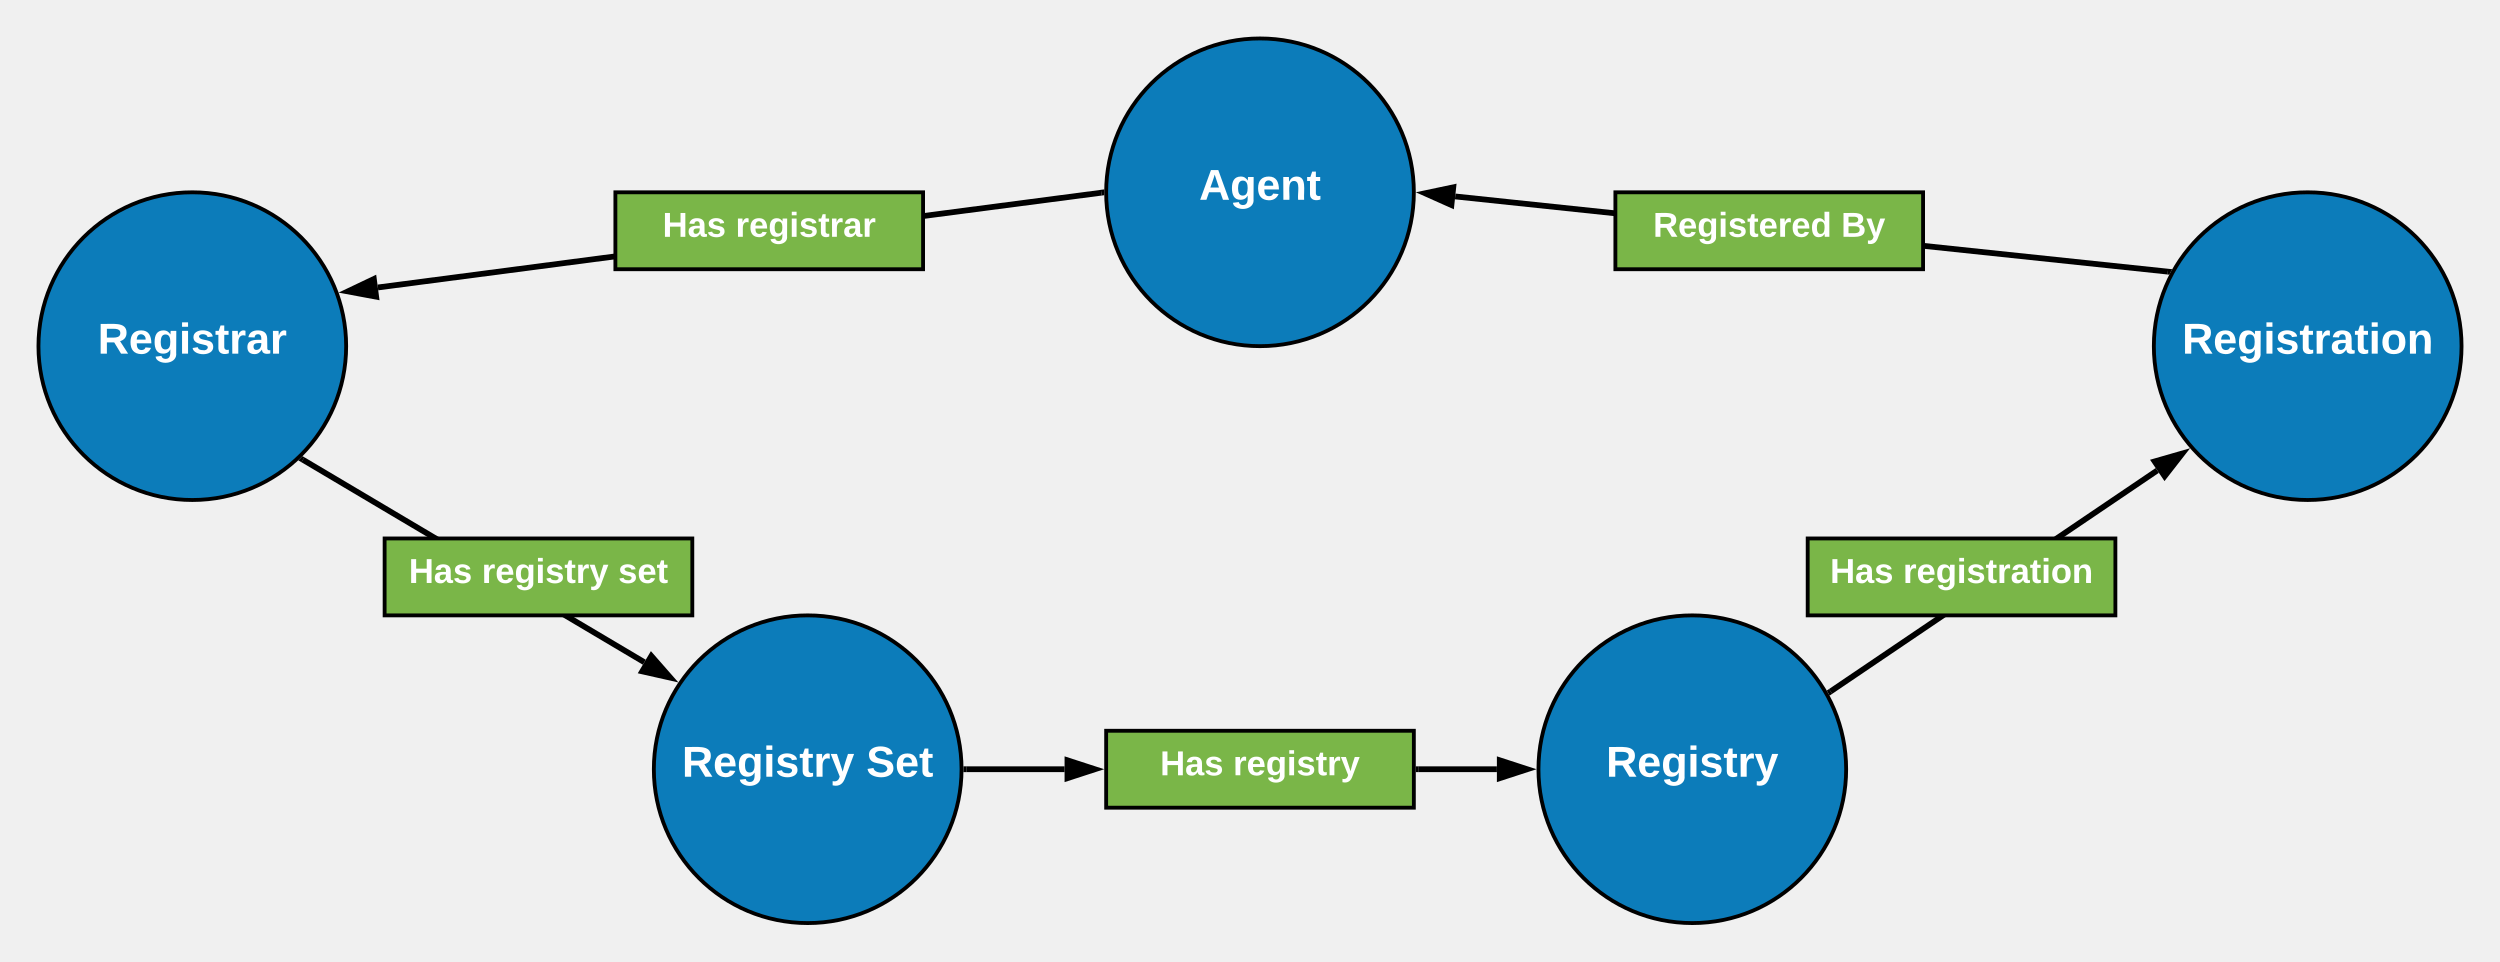
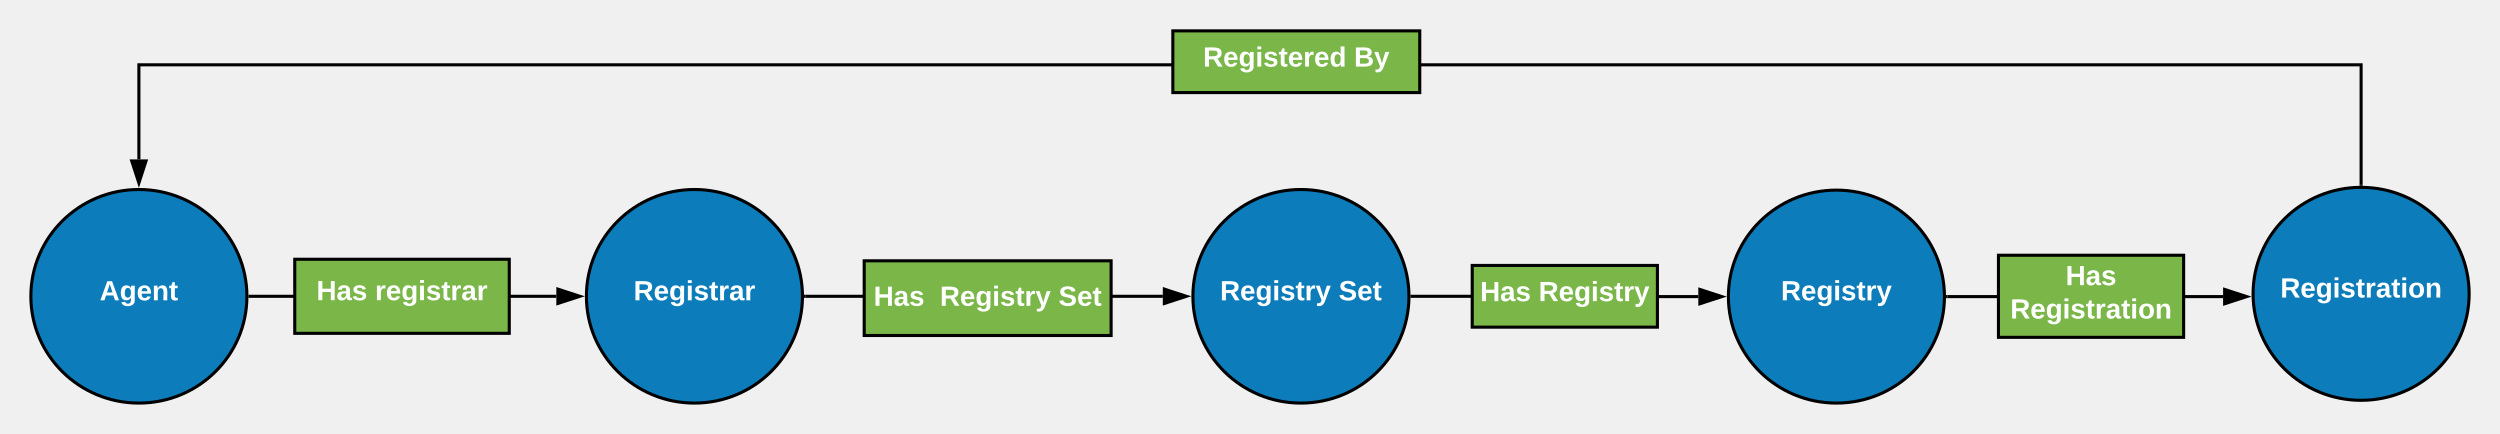
- <svg xmlns="http://www.w3.org/2000/svg" xmlns:ns1="lucid" xmlns:xlink="http://www.w3.org/1999/xlink" width="1300" height="500">
-   <g transform="translate(-280 -180)" ns1:page-tab-id="B6H-QDM.lTeX">
-     <path d="M1015.2 280c0 44.18-35.82 80-80 80s-80-35.82-80-80 35.82-80 80-80 80 35.82 80 80z" stroke="#000" stroke-width="2" fill="#0c7cba" />
-     <use xlink:href="#a" transform="matrix(1,0,0,1,860.2,205) translate(43.3284 78.89306)" />
-     <path d="M1560 360c0 44.18-35.82 80-80 80s-80-35.82-80-80 35.82-80 80-80 80 35.82 80 80z" stroke="#000" stroke-width="2" fill="#0c7cba" />
-     <use xlink:href="#b" transform="matrix(1,0,0,1,1405,285) translate(9.724074 78.89306)" />
-     <path d="M780 580c0 44.18-35.82 80-80 80s-80-35.82-80-80 35.82-80 80-80 80 35.82 80 80z" stroke="#000" stroke-width="2" fill="#0c7cba" />
-     <use xlink:href="#c" transform="matrix(1,0,0,1,625,505) translate(9.661728 78.89306)" />
-     <use xlink:href="#d" transform="matrix(1,0,0,1,625,505) translate(105.487 78.89306)" />
-     <path d="M1240 580c0 44.18-35.82 80-80 80s-80-35.82-80-80 35.82-80 80-80 80 35.82 80 80z" stroke="#000" stroke-width="2" fill="#0c7cba" />
-     <use xlink:href="#e" transform="matrix(1,0,0,1,1085,505) translate(30.20463 78.89306)" />
-     <path d="M437.5 419.06l177.54 105.3" stroke="#000" stroke-width="3" fill="none" />
-     <path d="M438.3 417.8l-1.53 2.57-1.7-1 .62-.55 1.6-1.62z" />
-     <path d="M628.6 532.4l-14.63-3.3 4.73-7.98z" stroke="#000" stroke-width="3" />
-     <path d="M782.5 580h51.08" stroke="#000" stroke-width="3" fill="none" />
-     <path d="M782.54 581.5h-1.6l.06-1.5v-.7l-.03-.8h1.57z" />
-     <path d="M849.35 580l-14.27 4.64v-9.28z" stroke="#000" stroke-width="3" />
-     <path d="M1017.7 580h40.68" stroke="#000" stroke-width="3" fill="none" />
-     <path d="M1017.74 581.5h-1.54v-3h1.54z" />
-     <path d="M1074.15 580l-14.27 4.64v-9.28z" stroke="#000" stroke-width="3" />
-     <path d="M1231.9 539.55l169.88-114.92" stroke="#000" stroke-width="3" fill="none" />
-     <path d="M1232.78 540.77l-1.4.95-.57-1.08-.9-1.54 1.2-.8z" />
-     <path d="M1414.84 415.8l-9.22 11.83-5.2-7.68z" stroke="#000" stroke-width="3" />
-     <path d="M1407.28 321.25l-370.57-39.1" stroke="#000" stroke-width="3" fill="none" />
-     <path d="M1409.6 320l-.73 1.22-.82 1.62-.97-.1.32-2.98z" />
-     <path d="M1021.03 280.5l14.67-3.1-.97 9.22z" stroke="#000" stroke-width="3" />
-     <path d="M480 460h160v40H480z" stroke="#000" stroke-width="2" fill="#7ab648" />
-     <use xlink:href="#f" transform="matrix(1,0,0,1,485,465) translate(7.6 18.15)" />
-     <use xlink:href="#g" transform="matrix(1,0,0,1,485,465) translate(45.55 18.15)" />
-     <use xlink:href="#h" transform="matrix(1,0,0,1,485,465) translate(116.45 18.15)" />
-     <path d="M855.2 560h160v40h-160z" stroke="#000" stroke-width="2" fill="#7ab648" />
-     <use xlink:href="#f" transform="matrix(1,0,0,1,860.2,565) translate(23.075 18.15)" />
-     <use xlink:href="#i" transform="matrix(1,0,0,1,860.2,565) translate(61.025 18.15)" />
-     <path d="M1220 460h160v40h-160z" stroke="#000" stroke-width="2" fill="#7ab648" />
-     <use xlink:href="#f" transform="matrix(1,0,0,1,1225,465) translate(6.65 18.15)" />
-     <use xlink:href="#j" transform="matrix(1,0,0,1,1225,465) translate(44.6 18.15)" />
-     <path d="M1120 280h160v40h-160z" stroke="#000" stroke-width="2" fill="#7ab648" />
-     <use xlink:href="#k" transform="matrix(1,0,0,1,1125,285) translate(14.625 18.15)" />
-     <use xlink:href="#l" transform="matrix(1,0,0,1,1125,285) translate(112.425 18.15)" />
-     <path d="M460 360c0 44.18-35.82 80-80 80s-80-35.82-80-80 35.82-80 80-80 80 35.82 80 80z" stroke="#000" stroke-width="2" fill="#0c7cba" />
-     <use xlink:href="#m" transform="matrix(1,0,0,1,305,285) translate(25.84043 78.89306)" />
-     <path d="M852.7 280.2l-376.2 49.28" stroke="#000" stroke-width="3" fill="none" />
-     <path d="M854.2 280v.7l.03.8-1.36.2-.4-3 1.78-.22z" />
-     <path d="M460.86 331.53l13.54-6.45 1.2 9.2z" stroke="#000" stroke-width="3" />
-     <path d="M600 280h160v40H600z" stroke="#000" stroke-width="2" fill="#7ab648" />
+ <svg xmlns="http://www.w3.org/2000/svg" xmlns:ns1="lucid" xmlns:xlink="http://www.w3.org/1999/xlink" width="1620" height="281.2">
+   <g transform="translate(-80 -788)" ns1:page-tab-id="jzA_Rq91CZix">
+     <path d="M240 980c0 38.22-31.34 69.2-70 69.2s-70-30.98-70-69.2 31.34-69.2 70-69.2 70 30.98 70 69.2z" stroke="#000" stroke-width="2" fill="#0c7cba" />
+     <use xlink:href="#a" transform="matrix(1,0,0,1,105,915.8) translate(39.6 66.80625)" />
+     <path d="M600 980c0 38.22-31.34 69.2-70 69.2s-70-30.98-70-69.2 31.34-69.2 70-69.2 70 30.98 70 69.2z" stroke="#000" stroke-width="2" fill="#0c7cba" />
+     <use xlink:href="#b" transform="matrix(1,0,0,1,465,915.8) translate(25.575 66.80625)" />
+     <path d="M242 980h198.5" stroke="#000" stroke-width="2" fill="none" />
+     <path d="M242.03 981h-1.07l.04-1-.03-1h1.06z" />
+     <path d="M455.76 980l-14.26 4.64v-9.28z" stroke="#000" stroke-width="2" />
+     <path d="M993 980c0 38.22-31.34 69.2-70 69.2s-70-30.98-70-69.2 31.34-69.2 70-69.2 70 30.98 70 69.2z" stroke="#000" stroke-width="2" fill="#0c7cba" />
+     <use xlink:href="#c" transform="matrix(1,0,0,1,858,915.8) translate(12.6 66.80625)" />
+     <use xlink:href="#d" transform="matrix(1,0,0,1,858,915.8) translate(89.45 66.80625)" />
+     <path d="M602 980h231.5" stroke="#000" stroke-width="2" fill="none" />
+     <path d="M602.03 981h-1.07l.04-1-.03-1h1.06z" />
+     <path d="M848.76 980l-14.26 4.64v-9.28z" stroke="#000" stroke-width="2" />
+     <path d="M1340 980.2c0 38.1-31.34 69-70 69s-70-30.9-70-69 31.34-69 70-69 70 30.9 70 69z" stroke="#000" stroke-width="2" fill="#0c7cba" />
+     <use xlink:href="#e" transform="matrix(1,0,0,1,1205,916.2) translate(29.075 66.4)" />
+     <path d="M995 980h101.5v.2h84" stroke="#000" stroke-width="2" fill="none" />
+     <path d="M995.03 981h-1.07l.04-1-.03-1h1.06z" />
+     <path d="M1195.76 980.2l-14.26 4.64v-9.28z" stroke="#000" stroke-width="2" />
+     <path d="M1034 960h120v40h-120z" stroke="#000" stroke-width="2" fill="#7ab648" />
+     <use xlink:href="#f" transform="matrix(1,0,0,1,1039,965) translate(0.1 18.15)" />
+     <use xlink:href="#g" transform="matrix(1,0,0,1,1039,965) translate(38.05 18.15)" />
+     <path d="M640 957h160v48.4H640z" stroke="#000" stroke-width="2" fill="#7ab648" />
+     <use xlink:href="#h" transform="matrix(1,0,0,1,645,962) translate(1.125 24.15)" />
+     <use xlink:href="#i" transform="matrix(1,0,0,1,645,962) translate(44.075 24.15)" />
+     <use xlink:href="#j" transform="matrix(1,0,0,1,645,962) translate(120.925 24.15)" />
+     <path d="M271 956h139v48H271z" stroke="#000" stroke-width="2" fill="#7ab648" />
+     <use xlink:href="#f" transform="matrix(1,0,0,1,276,961) translate(9.075 21.525)" />
+     <use xlink:href="#k" transform="matrix(1,0,0,1,276,961) translate(47.025 21.525)" />
+     <path d="M1680 978.4c0 38.1-31.34 69-70 69s-70-30.9-70-69 31.34-69 70-69 70 30.9 70 69z" stroke="#000" stroke-width="2" fill="#0c7cba" />
+     <use xlink:href="#l" transform="matrix(1,0,0,1,1545,914.4) translate(12.65 66.4)" />
+     <path d="M1342 980.2h178.56" stroke="#000" stroke-width="2" fill="none" />
+     <path d="M1342.03 981.2h-1.07l.04-1-.03-1h1.06z" />
+     <path d="M1535.83 980.2l-14.27 4.64v-9.28z" stroke="#000" stroke-width="2" />
+     <path d="M1375 953.4h120v53.2h-120z" stroke="#000" stroke-width="2" fill="#7ab648" />
+     <use xlink:href="#m" transform="matrix(1,0,0,1,1380,958.4) translate(38.525 14.4)" />
+     <use xlink:href="#n" transform="matrix(1,0,0,1,1380,958.4) translate(2.65 36)" />
+     <path d="M1610 907.4V830H170v61.3" stroke="#000" stroke-width="2" fill="none" />
+     <path d="M1611 908.44l-1-.04-1 .03v-1.06h2z" />
+     <path d="M170 906.56l-4.64-14.26h9.28z" stroke="#000" stroke-width="2" />
+     <path d="M840 808h160v40H840z" stroke="#000" stroke-width="2" fill="#7ab648" />
    <g>
-       <use xlink:href="#f" transform="matrix(1,0,0,1,605,285) translate(19.575 18.15)" />
-       <use xlink:href="#n" transform="matrix(1,0,0,1,605,285) translate(57.525 18.15)" />
+       <use xlink:href="#o" transform="matrix(1,0,0,1,845,813) translate(14.625 18.15)" />
+       <use xlink:href="#p" transform="matrix(1,0,0,1,845,813) translate(112.425 18.15)" />
    </g>
    <defs>
-       <path fill="#fff" d="M199 0l-22-63H83L61 0H9l90-248h61L250 0h-51zm-33-102l-36-108c-10 38-24 72-36 108h72" id="o" />
-       <path fill="#fff" d="M195-6C206 82 75 100 31 46c-4-6-6-13-8-21l49-6c3 16 16 24 34 25 40 0 42-37 40-79-11 22-30 35-61 35-53 0-70-43-70-97 0-56 18-96 73-97 30 0 46 14 59 34l2-30h47zm-90-29c32 0 41-27 41-63 0-35-9-62-40-62-32 0-39 29-40 63 0 36 9 62 39 62" id="p" />
-       <path fill="#fff" d="M185-48c-13 30-37 53-82 52C43 2 14-33 14-96s30-98 90-98c62 0 83 45 84 108H66c0 31 8 55 39 56 18 0 30-7 34-22zm-45-69c5-46-57-63-70-21-2 6-4 13-4 21h74" id="q" />
-       <path fill="#fff" d="M135-194c87-1 58 113 63 194h-50c-7-57 23-157-34-157-59 0-34 97-39 157H25l-1-190h47c2 12-1 28 3 38 12-26 28-41 61-42" id="r" />
-       <path fill="#fff" d="M115-3C79 11 28 4 28-45v-112H4v-33h27l15-45h31v45h36v33H77v99c-1 23 16 31 38 25v30" id="s" />
+       <path fill="#fff" d="M199 0l-22-63H83L61 0H9l90-248h61L250 0h-51zm-33-102l-36-108c-10 38-24 72-36 108h72" id="q" />
+       <path fill="#fff" d="M195-6C206 82 75 100 31 46c-4-6-6-13-8-21l49-6c3 16 16 24 34 25 40 0 42-37 40-79-11 22-30 35-61 35-53 0-70-43-70-97 0-56 18-96 73-97 30 0 46 14 59 34l2-30h47zm-90-29c32 0 41-27 41-63 0-35-9-62-40-62-32 0-39 29-40 63 0 36 9 62 39 62" id="r" />
+       <path fill="#fff" d="M185-48c-13 30-37 53-82 52C43 2 14-33 14-96s30-98 90-98c62 0 83 45 84 108H66c0 31 8 55 39 56 18 0 30-7 34-22zm-45-69c5-46-57-63-70-21-2 6-4 13-4 21h74" id="s" />
+       <path fill="#fff" d="M135-194c87-1 58 113 63 194h-50c-7-57 23-157-34-157-59 0-34 97-39 157H25l-1-190h47c2 12-1 28 3 38 12-26 28-41 61-42" id="t" />
+       <path fill="#fff" d="M115-3C79 11 28 4 28-45v-112H4v-33h27l15-45h31v45h36v33H77v99c-1 23 16 31 38 25v30" id="u" />
      <g id="a">
-         <use transform="matrix(0.06234568,0,0,0.06234568,0,0)" xlink:href="#o" />
-         <use transform="matrix(0.06234568,0,0,0.06234568,16.14753,0)" xlink:href="#p" />
-         <use transform="matrix(0.06234568,0,0,0.06234568,29.80123,0)" xlink:href="#q" />
-         <use transform="matrix(0.06234568,0,0,0.06234568,42.27037,0)" xlink:href="#r" />
-         <use transform="matrix(0.06234568,0,0,0.06234568,55.92407,0)" xlink:href="#s" />
-       </g>
-       <path fill="#fff" d="M240-174c0 40-23 61-54 70L253 0h-59l-57-94H76V0H24v-248c93 4 217-23 216 74zM76-134c48-2 112 12 112-38 0-48-66-32-112-35v73" id="t" />
-       <path fill="#fff" d="M25-224v-37h50v37H25zM25 0v-190h50V0H25" id="u" />
-       <path fill="#fff" d="M137-138c1-29-70-34-71-4 15 46 118 7 119 86 1 83-164 76-172 9l43-7c4 19 20 25 44 25 33 8 57-30 24-41C81-84 22-81 20-136c-2-80 154-74 161-7" id="v" />
-       <path fill="#fff" d="M135-150c-39-12-60 13-60 57V0H25l-1-190h47c2 13-1 29 3 40 6-28 27-53 61-41v41" id="w" />
-       <path fill="#fff" d="M133-34C117-15 103 5 69 4 32 3 11-16 11-54c-1-60 55-63 116-61 1-26-3-47-28-47-18 1-26 9-28 27l-52-2c7-38 36-58 82-57s74 22 75 68l1 82c-1 14 12 18 25 15v27c-30 8-71 5-69-32zm-48 3c29 0 43-24 42-57-32 0-66-3-65 30 0 17 8 27 23 27" id="x" />
-       <path fill="#fff" d="M110-194c64 0 96 36 96 99 0 64-35 99-97 99-61 0-95-36-95-99 0-62 34-99 96-99zm-1 164c35 0 45-28 45-65 0-40-10-65-43-65-34 0-45 26-45 65 0 36 10 65 43 65" id="y" />
+         <use transform="matrix(0.05,0,0,0.05,0,0)" xlink:href="#q" />
+         <use transform="matrix(0.05,0,0,0.05,12.95,0)" xlink:href="#r" />
+         <use transform="matrix(0.05,0,0,0.05,23.9,0)" xlink:href="#s" />
+         <use transform="matrix(0.05,0,0,0.05,33.9,0)" xlink:href="#t" />
+         <use transform="matrix(0.05,0,0,0.05,44.85,0)" xlink:href="#u" />
+       </g>
+       <path fill="#fff" d="M240-174c0 40-23 61-54 70L253 0h-59l-57-94H76V0H24v-248c93 4 217-23 216 74zM76-134c48-2 112 12 112-38 0-48-66-32-112-35v73" id="v" />
+       <path fill="#fff" d="M25-224v-37h50v37H25zM25 0v-190h50V0H25" id="w" />
+       <path fill="#fff" d="M137-138c1-29-70-34-71-4 15 46 118 7 119 86 1 83-164 76-172 9l43-7c4 19 20 25 44 25 33 8 57-30 24-41C81-84 22-81 20-136c-2-80 154-74 161-7" id="x" />
+       <path fill="#fff" d="M135-150c-39-12-60 13-60 57V0H25l-1-190h47c2 13-1 29 3 40 6-28 27-53 61-41v41" id="y" />
+       <path fill="#fff" d="M133-34C117-15 103 5 69 4 32 3 11-16 11-54c-1-60 55-63 116-61 1-26-3-47-28-47-18 1-26 9-28 27l-52-2c7-38 36-58 82-57s74 22 75 68l1 82c-1 14 12 18 25 15v27c-30 8-71 5-69-32zm-48 3c29 0 43-24 42-57-32 0-66-3-65 30 0 17 8 27 23 27" id="z" />
      <g id="b">
-         <use transform="matrix(0.06234568,0,0,0.06234568,0,0)" xlink:href="#t" />
-         <use transform="matrix(0.06234568,0,0,0.06234568,16.14753,0)" xlink:href="#q" />
-         <use transform="matrix(0.06234568,0,0,0.06234568,28.61667,0)" xlink:href="#p" />
-         <use transform="matrix(0.06234568,0,0,0.06234568,42.27037,0)" xlink:href="#u" />
-         <use transform="matrix(0.06234568,0,0,0.06234568,48.50494,0)" xlink:href="#v" />
-         <use transform="matrix(0.06234568,0,0,0.06234568,60.97407,0)" xlink:href="#s" />
-         <use transform="matrix(0.06234568,0,0,0.06234568,68.39321,0)" xlink:href="#w" />
-         <use transform="matrix(0.06234568,0,0,0.06234568,77.1216,0)" xlink:href="#x" />
-         <use transform="matrix(0.06234568,0,0,0.06234568,89.59074,0)" xlink:href="#s" />
-         <use transform="matrix(0.06234568,0,0,0.06234568,97.00988,0)" xlink:href="#u" />
-         <use transform="matrix(0.06234568,0,0,0.06234568,103.2444,0)" xlink:href="#y" />
-         <use transform="matrix(0.06234568,0,0,0.06234568,116.8981,0)" xlink:href="#r" />
-       </g>
-       <path fill="#fff" d="M123 10C108 53 80 86 19 72V37c35 8 53-11 59-39L3-190h52l48 148c12-52 28-100 44-148h51" id="z" />
+         <use transform="matrix(0.05,0,0,0.05,0,0)" xlink:href="#v" />
+         <use transform="matrix(0.05,0,0,0.05,12.95,0)" xlink:href="#s" />
+         <use transform="matrix(0.05,0,0,0.05,22.95,0)" xlink:href="#r" />
+         <use transform="matrix(0.05,0,0,0.05,33.9,0)" xlink:href="#w" />
+         <use transform="matrix(0.05,0,0,0.05,38.9,0)" xlink:href="#x" />
+         <use transform="matrix(0.05,0,0,0.05,48.9,0)" xlink:href="#u" />
+         <use transform="matrix(0.05,0,0,0.05,54.85,0)" xlink:href="#y" />
+         <use transform="matrix(0.05,0,0,0.05,61.85,0)" xlink:href="#z" />
+         <use transform="matrix(0.05,0,0,0.05,71.85,0)" xlink:href="#y" />
+       </g>
+       <path fill="#fff" d="M123 10C108 53 80 86 19 72V37c35 8 53-11 59-39L3-190h52l48 148c12-52 28-100 44-148h51" id="A" />
      <g id="c">
-         <use transform="matrix(0.06234568,0,0,0.06234568,0,0)" xlink:href="#t" />
-         <use transform="matrix(0.06234568,0,0,0.06234568,16.14753,0)" xlink:href="#q" />
-         <use transform="matrix(0.06234568,0,0,0.06234568,28.61667,0)" xlink:href="#p" />
-         <use transform="matrix(0.06234568,0,0,0.06234568,42.27037,0)" xlink:href="#u" />
-         <use transform="matrix(0.06234568,0,0,0.06234568,48.50494,0)" xlink:href="#v" />
-         <use transform="matrix(0.06234568,0,0,0.06234568,60.97407,0)" xlink:href="#s" />
-         <use transform="matrix(0.06234568,0,0,0.06234568,68.39321,0)" xlink:href="#w" />
-         <use transform="matrix(0.06234568,0,0,0.06234568,77.1216,0)" xlink:href="#z" />
-       </g>
-       <path fill="#fff" d="M169-182c-1-43-94-46-97-3 18 66 151 10 154 114 3 95-165 93-204 36-6-8-10-19-12-30l50-8c3 46 112 56 116 5-17-69-150-10-154-114-4-87 153-88 188-35 5 8 8 18 10 28" id="A" />
+         <use transform="matrix(0.05,0,0,0.05,0,0)" xlink:href="#v" />
+         <use transform="matrix(0.05,0,0,0.05,12.95,0)" xlink:href="#s" />
+         <use transform="matrix(0.05,0,0,0.05,22.95,0)" xlink:href="#r" />
+         <use transform="matrix(0.05,0,0,0.05,33.9,0)" xlink:href="#w" />
+         <use transform="matrix(0.05,0,0,0.05,38.9,0)" xlink:href="#x" />
+         <use transform="matrix(0.05,0,0,0.05,48.9,0)" xlink:href="#u" />
+         <use transform="matrix(0.05,0,0,0.05,54.85,0)" xlink:href="#y" />
+         <use transform="matrix(0.05,0,0,0.05,61.85,0)" xlink:href="#A" />
+       </g>
+       <path fill="#fff" d="M169-182c-1-43-94-46-97-3 18 66 151 10 154 114 3 95-165 93-204 36-6-8-10-19-12-30l50-8c3 46 112 56 116 5-17-69-150-10-154-114-4-87 153-88 188-35 5 8 8 18 10 28" id="B" />
      <g id="d">
-         <use transform="matrix(0.06234568,0,0,0.06234568,0,0)" xlink:href="#A" />
-         <use transform="matrix(0.06234568,0,0,0.06234568,14.96296,0)" xlink:href="#q" />
-         <use transform="matrix(0.06234568,0,0,0.06234568,27.4321,0)" xlink:href="#s" />
+         <use transform="matrix(0.05,0,0,0.05,0,0)" xlink:href="#B" />
+         <use transform="matrix(0.05,0,0,0.05,12,0)" xlink:href="#s" />
+         <use transform="matrix(0.05,0,0,0.05,22,0)" xlink:href="#u" />
      </g>
      <g id="e">
-         <use transform="matrix(0.06234568,0,0,0.06234568,0,0)" xlink:href="#t" />
-         <use transform="matrix(0.06234568,0,0,0.06234568,16.14753,0)" xlink:href="#q" />
-         <use transform="matrix(0.06234568,0,0,0.06234568,28.61667,0)" xlink:href="#p" />
-         <use transform="matrix(0.06234568,0,0,0.06234568,42.27037,0)" xlink:href="#u" />
-         <use transform="matrix(0.06234568,0,0,0.06234568,48.50494,0)" xlink:href="#v" />
-         <use transform="matrix(0.06234568,0,0,0.06234568,60.97407,0)" xlink:href="#s" />
-         <use transform="matrix(0.06234568,0,0,0.06234568,68.39321,0)" xlink:href="#w" />
-         <use transform="matrix(0.06234568,0,0,0.06234568,77.1216,0)" xlink:href="#z" />
-       </g>
-       <path fill="#fff" d="M186 0v-106H76V0H24v-248h52v99h110v-99h50V0h-50" id="B" />
+         <use transform="matrix(0.05,0,0,0.05,0,0)" xlink:href="#v" />
+         <use transform="matrix(0.05,0,0,0.05,12.95,0)" xlink:href="#s" />
+         <use transform="matrix(0.05,0,0,0.05,22.95,0)" xlink:href="#r" />
+         <use transform="matrix(0.05,0,0,0.05,33.9,0)" xlink:href="#w" />
+         <use transform="matrix(0.05,0,0,0.05,38.9,0)" xlink:href="#x" />
+         <use transform="matrix(0.05,0,0,0.05,48.9,0)" xlink:href="#u" />
+         <use transform="matrix(0.05,0,0,0.05,54.85,0)" xlink:href="#y" />
+         <use transform="matrix(0.05,0,0,0.05,61.85,0)" xlink:href="#A" />
+       </g>
+       <path fill="#fff" d="M186 0v-106H76V0H24v-248h52v99h110v-99h50V0h-50" id="C" />
      <g id="f">
+         <use transform="matrix(0.05,0,0,0.05,0,0)" xlink:href="#C" />
+         <use transform="matrix(0.05,0,0,0.05,12.95,0)" xlink:href="#z" />
+         <use transform="matrix(0.05,0,0,0.05,22.95,0)" xlink:href="#x" />
+       </g>
+       <g id="g">
+         <use transform="matrix(0.05,0,0,0.05,0,0)" xlink:href="#v" />
+         <use transform="matrix(0.05,0,0,0.05,12.95,0)" xlink:href="#s" />
+         <use transform="matrix(0.05,0,0,0.05,22.95,0)" xlink:href="#r" />
+         <use transform="matrix(0.05,0,0,0.05,33.9,0)" xlink:href="#w" />
+         <use transform="matrix(0.05,0,0,0.05,38.9,0)" xlink:href="#x" />
+         <use transform="matrix(0.05,0,0,0.05,48.9,0)" xlink:href="#u" />
+         <use transform="matrix(0.05,0,0,0.05,54.85,0)" xlink:href="#y" />
+         <use transform="matrix(0.05,0,0,0.05,61.85,0)" xlink:href="#A" />
+       </g>
+       <g id="h">
+         <use transform="matrix(0.05,0,0,0.05,0,0)" xlink:href="#C" />
+         <use transform="matrix(0.05,0,0,0.05,12.95,0)" xlink:href="#z" />
+         <use transform="matrix(0.05,0,0,0.05,22.95,0)" xlink:href="#x" />
+       </g>
+       <g id="i">
+         <use transform="matrix(0.05,0,0,0.05,0,0)" xlink:href="#v" />
+         <use transform="matrix(0.05,0,0,0.05,12.95,0)" xlink:href="#s" />
+         <use transform="matrix(0.05,0,0,0.05,22.95,0)" xlink:href="#r" />
+         <use transform="matrix(0.05,0,0,0.05,33.9,0)" xlink:href="#w" />
+         <use transform="matrix(0.05,0,0,0.05,38.9,0)" xlink:href="#x" />
+         <use transform="matrix(0.05,0,0,0.05,48.9,0)" xlink:href="#u" />
+         <use transform="matrix(0.05,0,0,0.05,54.85,0)" xlink:href="#y" />
+         <use transform="matrix(0.05,0,0,0.05,61.85,0)" xlink:href="#A" />
+       </g>
+       <g id="j">
        <use transform="matrix(0.05,0,0,0.05,0,0)" xlink:href="#B" />
-         <use transform="matrix(0.05,0,0,0.05,12.95,0)" xlink:href="#x" />
-         <use transform="matrix(0.05,0,0,0.05,22.95,0)" xlink:href="#v" />
-       </g>
-       <g id="g">
-         <use transform="matrix(0.05,0,0,0.05,0,0)" xlink:href="#w" />
-         <use transform="matrix(0.05,0,0,0.05,7,0)" xlink:href="#q" />
-         <use transform="matrix(0.05,0,0,0.05,17,0)" xlink:href="#p" />
-         <use transform="matrix(0.05,0,0,0.05,27.95,0)" xlink:href="#u" />
-         <use transform="matrix(0.05,0,0,0.05,32.95,0)" xlink:href="#v" />
-         <use transform="matrix(0.05,0,0,0.05,42.95,0)" xlink:href="#s" />
-         <use transform="matrix(0.05,0,0,0.05,48.9,0)" xlink:href="#w" />
+         <use transform="matrix(0.05,0,0,0.05,12,0)" xlink:href="#s" />
+         <use transform="matrix(0.05,0,0,0.05,22,0)" xlink:href="#u" />
+       </g>
+       <g id="k">
+         <use transform="matrix(0.05,0,0,0.05,0,0)" xlink:href="#y" />
+         <use transform="matrix(0.05,0,0,0.05,7,0)" xlink:href="#s" />
+         <use transform="matrix(0.05,0,0,0.05,17,0)" xlink:href="#r" />
+         <use transform="matrix(0.05,0,0,0.05,27.95,0)" xlink:href="#w" />
+         <use transform="matrix(0.05,0,0,0.05,32.95,0)" xlink:href="#x" />
+         <use transform="matrix(0.05,0,0,0.05,42.95,0)" xlink:href="#u" />
+         <use transform="matrix(0.05,0,0,0.05,48.9,0)" xlink:href="#y" />
        <use transform="matrix(0.05,0,0,0.05,55.9,0)" xlink:href="#z" />
-       </g>
-       <g id="h">
-         <use transform="matrix(0.05,0,0,0.05,0,0)" xlink:href="#v" />
-         <use transform="matrix(0.05,0,0,0.05,10,0)" xlink:href="#q" />
-         <use transform="matrix(0.05,0,0,0.05,20,0)" xlink:href="#s" />
-       </g>
-       <g id="i">
-         <use transform="matrix(0.05,0,0,0.05,0,0)" xlink:href="#w" />
-         <use transform="matrix(0.05,0,0,0.05,7,0)" xlink:href="#q" />
-         <use transform="matrix(0.05,0,0,0.05,17,0)" xlink:href="#p" />
-         <use transform="matrix(0.05,0,0,0.05,27.95,0)" xlink:href="#u" />
-         <use transform="matrix(0.05,0,0,0.05,32.95,0)" xlink:href="#v" />
-         <use transform="matrix(0.05,0,0,0.05,42.95,0)" xlink:href="#s" />
-         <use transform="matrix(0.05,0,0,0.05,48.9,0)" xlink:href="#w" />
-         <use transform="matrix(0.05,0,0,0.05,55.9,0)" xlink:href="#z" />
-       </g>
-       <g id="j">
-         <use transform="matrix(0.05,0,0,0.05,0,0)" xlink:href="#w" />
-         <use transform="matrix(0.05,0,0,0.05,7,0)" xlink:href="#q" />
-         <use transform="matrix(0.05,0,0,0.05,17,0)" xlink:href="#p" />
-         <use transform="matrix(0.05,0,0,0.05,27.95,0)" xlink:href="#u" />
-         <use transform="matrix(0.05,0,0,0.05,32.95,0)" xlink:href="#v" />
-         <use transform="matrix(0.05,0,0,0.05,42.95,0)" xlink:href="#s" />
-         <use transform="matrix(0.05,0,0,0.05,48.9,0)" xlink:href="#w" />
-         <use transform="matrix(0.05,0,0,0.05,55.9,0)" xlink:href="#x" />
-         <use transform="matrix(0.05,0,0,0.05,65.9,0)" xlink:href="#s" />
+         <use transform="matrix(0.05,0,0,0.05,65.9,0)" xlink:href="#y" />
+       </g>
+       <path fill="#fff" d="M110-194c64 0 96 36 96 99 0 64-35 99-97 99-61 0-95-36-95-99 0-62 34-99 96-99zm-1 164c35 0 45-28 45-65 0-40-10-65-43-65-34 0-45 26-45 65 0 36 10 65 43 65" id="D" />
+       <g id="l">
+         <use transform="matrix(0.05,0,0,0.05,0,0)" xlink:href="#v" />
+         <use transform="matrix(0.05,0,0,0.05,12.95,0)" xlink:href="#s" />
+         <use transform="matrix(0.05,0,0,0.05,22.95,0)" xlink:href="#r" />
+         <use transform="matrix(0.05,0,0,0.05,33.9,0)" xlink:href="#w" />
+         <use transform="matrix(0.05,0,0,0.05,38.9,0)" xlink:href="#x" />
+         <use transform="matrix(0.05,0,0,0.05,48.9,0)" xlink:href="#u" />
+         <use transform="matrix(0.05,0,0,0.05,54.85,0)" xlink:href="#y" />
+         <use transform="matrix(0.05,0,0,0.05,61.85,0)" xlink:href="#z" />
        <use transform="matrix(0.05,0,0,0.05,71.85,0)" xlink:href="#u" />
-         <use transform="matrix(0.05,0,0,0.05,76.85,0)" xlink:href="#y" />
-         <use transform="matrix(0.05,0,0,0.05,87.8,0)" xlink:href="#r" />
-       </g>
-       <path fill="#fff" d="M88-194c31-1 46 15 58 34l-1-101h50l1 261h-48c-2-10 0-23-3-31C134-8 116 4 84 4 32 4 16-41 15-95c0-56 19-97 73-99zm17 164c33 0 40-30 41-66 1-37-9-64-41-64s-38 30-39 65c0 43 13 65 39 65" id="C" />
-       <g id="k">
-         <use transform="matrix(0.05,0,0,0.05,0,0)" xlink:href="#t" />
-         <use transform="matrix(0.05,0,0,0.05,12.95,0)" xlink:href="#q" />
-         <use transform="matrix(0.05,0,0,0.05,22.95,0)" xlink:href="#p" />
-         <use transform="matrix(0.05,0,0,0.05,33.9,0)" xlink:href="#u" />
-         <use transform="matrix(0.05,0,0,0.05,38.9,0)" xlink:href="#v" />
-         <use transform="matrix(0.05,0,0,0.05,48.9,0)" xlink:href="#s" />
-         <use transform="matrix(0.05,0,0,0.05,54.85,0)" xlink:href="#q" />
-         <use transform="matrix(0.05,0,0,0.05,64.85,0)" xlink:href="#w" />
-         <use transform="matrix(0.05,0,0,0.05,71.85,0)" xlink:href="#q" />
-         <use transform="matrix(0.05,0,0,0.05,81.85,0)" xlink:href="#C" />
-       </g>
-       <path fill="#fff" d="M182-130c37 4 62 22 62 59C244 23 116-4 24 0v-248c84 5 203-23 205 63 0 31-19 50-47 55zM76-148c40-3 101 13 101-30 0-44-60-28-101-31v61zm0 110c48-3 116 14 116-37 0-48-69-32-116-35v72" id="D" />
-       <g id="l">
-         <use transform="matrix(0.05,0,0,0.05,0,0)" xlink:href="#D" />
+         <use transform="matrix(0.05,0,0,0.05,77.8,0)" xlink:href="#w" />
+         <use transform="matrix(0.05,0,0,0.05,82.8,0)" xlink:href="#D" />
+         <use transform="matrix(0.05,0,0,0.05,93.75,0)" xlink:href="#t" />
+       </g>
+       <g id="m">
+         <use transform="matrix(0.05,0,0,0.05,0,0)" xlink:href="#C" />
        <use transform="matrix(0.05,0,0,0.05,12.95,0)" xlink:href="#z" />
-       </g>
-       <g id="m">
-         <use transform="matrix(0.06234568,0,0,0.06234568,0,0)" xlink:href="#t" />
-         <use transform="matrix(0.06234568,0,0,0.06234568,16.14753,0)" xlink:href="#q" />
-         <use transform="matrix(0.06234568,0,0,0.06234568,28.61667,0)" xlink:href="#p" />
-         <use transform="matrix(0.06234568,0,0,0.06234568,42.27037,0)" xlink:href="#u" />
-         <use transform="matrix(0.06234568,0,0,0.06234568,48.50494,0)" xlink:href="#v" />
-         <use transform="matrix(0.06234568,0,0,0.06234568,60.97407,0)" xlink:href="#s" />
-         <use transform="matrix(0.06234568,0,0,0.06234568,68.39321,0)" xlink:href="#w" />
-         <use transform="matrix(0.06234568,0,0,0.06234568,77.1216,0)" xlink:href="#x" />
-         <use transform="matrix(0.06234568,0,0,0.06234568,89.59074,0)" xlink:href="#w" />
+         <use transform="matrix(0.05,0,0,0.05,22.95,0)" xlink:href="#x" />
      </g>
      <g id="n">
-         <use transform="matrix(0.05,0,0,0.05,0,0)" xlink:href="#w" />
-         <use transform="matrix(0.05,0,0,0.05,7,0)" xlink:href="#q" />
-         <use transform="matrix(0.05,0,0,0.05,17,0)" xlink:href="#p" />
-         <use transform="matrix(0.05,0,0,0.05,27.95,0)" xlink:href="#u" />
-         <use transform="matrix(0.05,0,0,0.05,32.95,0)" xlink:href="#v" />
-         <use transform="matrix(0.05,0,0,0.05,42.95,0)" xlink:href="#s" />
-         <use transform="matrix(0.05,0,0,0.05,48.9,0)" xlink:href="#w" />
-         <use transform="matrix(0.05,0,0,0.05,55.9,0)" xlink:href="#x" />
-         <use transform="matrix(0.05,0,0,0.05,65.9,0)" xlink:href="#w" />
+         <use transform="matrix(0.05,0,0,0.05,0,0)" xlink:href="#v" />
+         <use transform="matrix(0.05,0,0,0.05,12.95,0)" xlink:href="#s" />
+         <use transform="matrix(0.05,0,0,0.05,22.95,0)" xlink:href="#r" />
+         <use transform="matrix(0.05,0,0,0.05,33.9,0)" xlink:href="#w" />
+         <use transform="matrix(0.05,0,0,0.05,38.9,0)" xlink:href="#x" />
+         <use transform="matrix(0.05,0,0,0.05,48.9,0)" xlink:href="#u" />
+         <use transform="matrix(0.05,0,0,0.05,54.85,0)" xlink:href="#y" />
+         <use transform="matrix(0.05,0,0,0.05,61.85,0)" xlink:href="#z" />
+         <use transform="matrix(0.05,0,0,0.05,71.85,0)" xlink:href="#u" />
+         <use transform="matrix(0.05,0,0,0.05,77.8,0)" xlink:href="#w" />
+         <use transform="matrix(0.05,0,0,0.05,82.8,0)" xlink:href="#D" />
+         <use transform="matrix(0.05,0,0,0.05,93.75,0)" xlink:href="#t" />
+       </g>
+       <path fill="#fff" d="M88-194c31-1 46 15 58 34l-1-101h50l1 261h-48c-2-10 0-23-3-31C134-8 116 4 84 4 32 4 16-41 15-95c0-56 19-97 73-99zm17 164c33 0 40-30 41-66 1-37-9-64-41-64s-38 30-39 65c0 43 13 65 39 65" id="E" />
+       <g id="o">
+         <use transform="matrix(0.05,0,0,0.05,0,0)" xlink:href="#v" />
+         <use transform="matrix(0.05,0,0,0.05,12.95,0)" xlink:href="#s" />
+         <use transform="matrix(0.05,0,0,0.05,22.95,0)" xlink:href="#r" />
+         <use transform="matrix(0.05,0,0,0.05,33.9,0)" xlink:href="#w" />
+         <use transform="matrix(0.05,0,0,0.05,38.9,0)" xlink:href="#x" />
+         <use transform="matrix(0.05,0,0,0.05,48.9,0)" xlink:href="#u" />
+         <use transform="matrix(0.05,0,0,0.05,54.85,0)" xlink:href="#s" />
+         <use transform="matrix(0.05,0,0,0.05,64.85,0)" xlink:href="#y" />
+         <use transform="matrix(0.05,0,0,0.05,71.85,0)" xlink:href="#s" />
+         <use transform="matrix(0.05,0,0,0.05,81.85,0)" xlink:href="#E" />
+       </g>
+       <path fill="#fff" d="M182-130c37 4 62 22 62 59C244 23 116-4 24 0v-248c84 5 203-23 205 63 0 31-19 50-47 55zM76-148c40-3 101 13 101-30 0-44-60-28-101-31v61zm0 110c48-3 116 14 116-37 0-48-69-32-116-35v72" id="F" />
+       <g id="p">
+         <use transform="matrix(0.05,0,0,0.05,0,0)" xlink:href="#F" />
+         <use transform="matrix(0.05,0,0,0.05,12.95,0)" xlink:href="#A" />
      </g>
    </defs>
  </g>
</svg>
